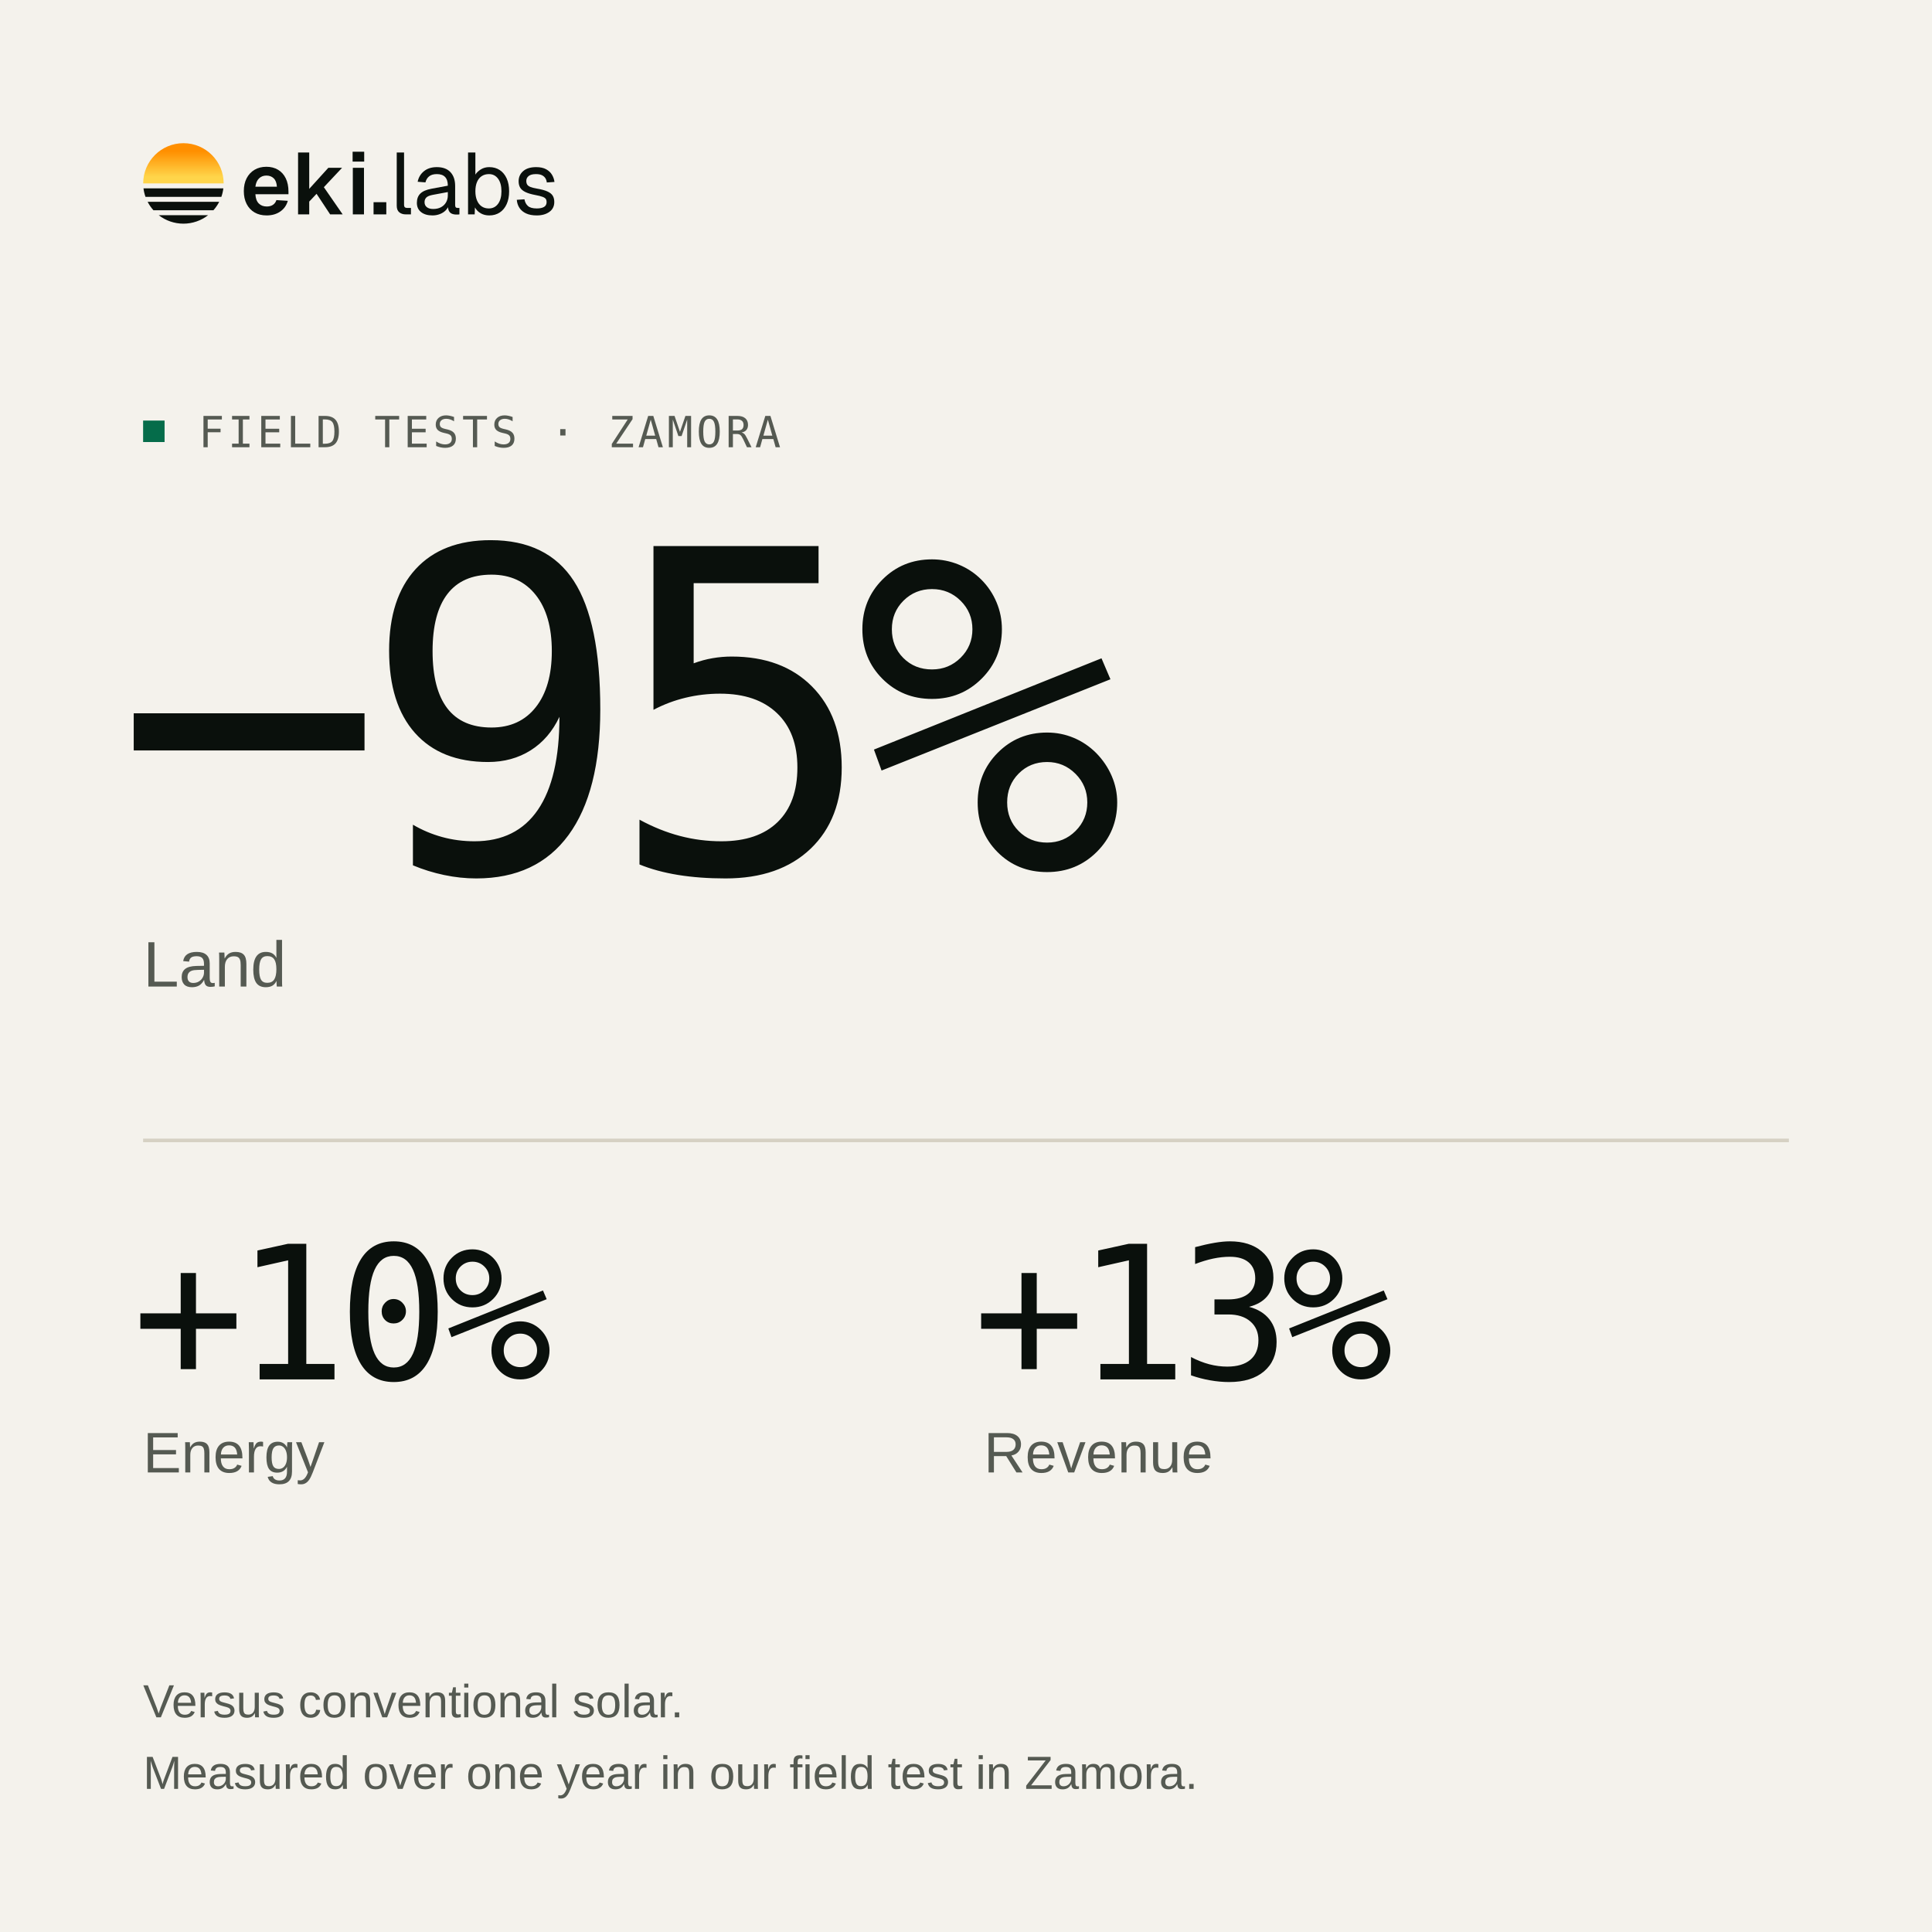
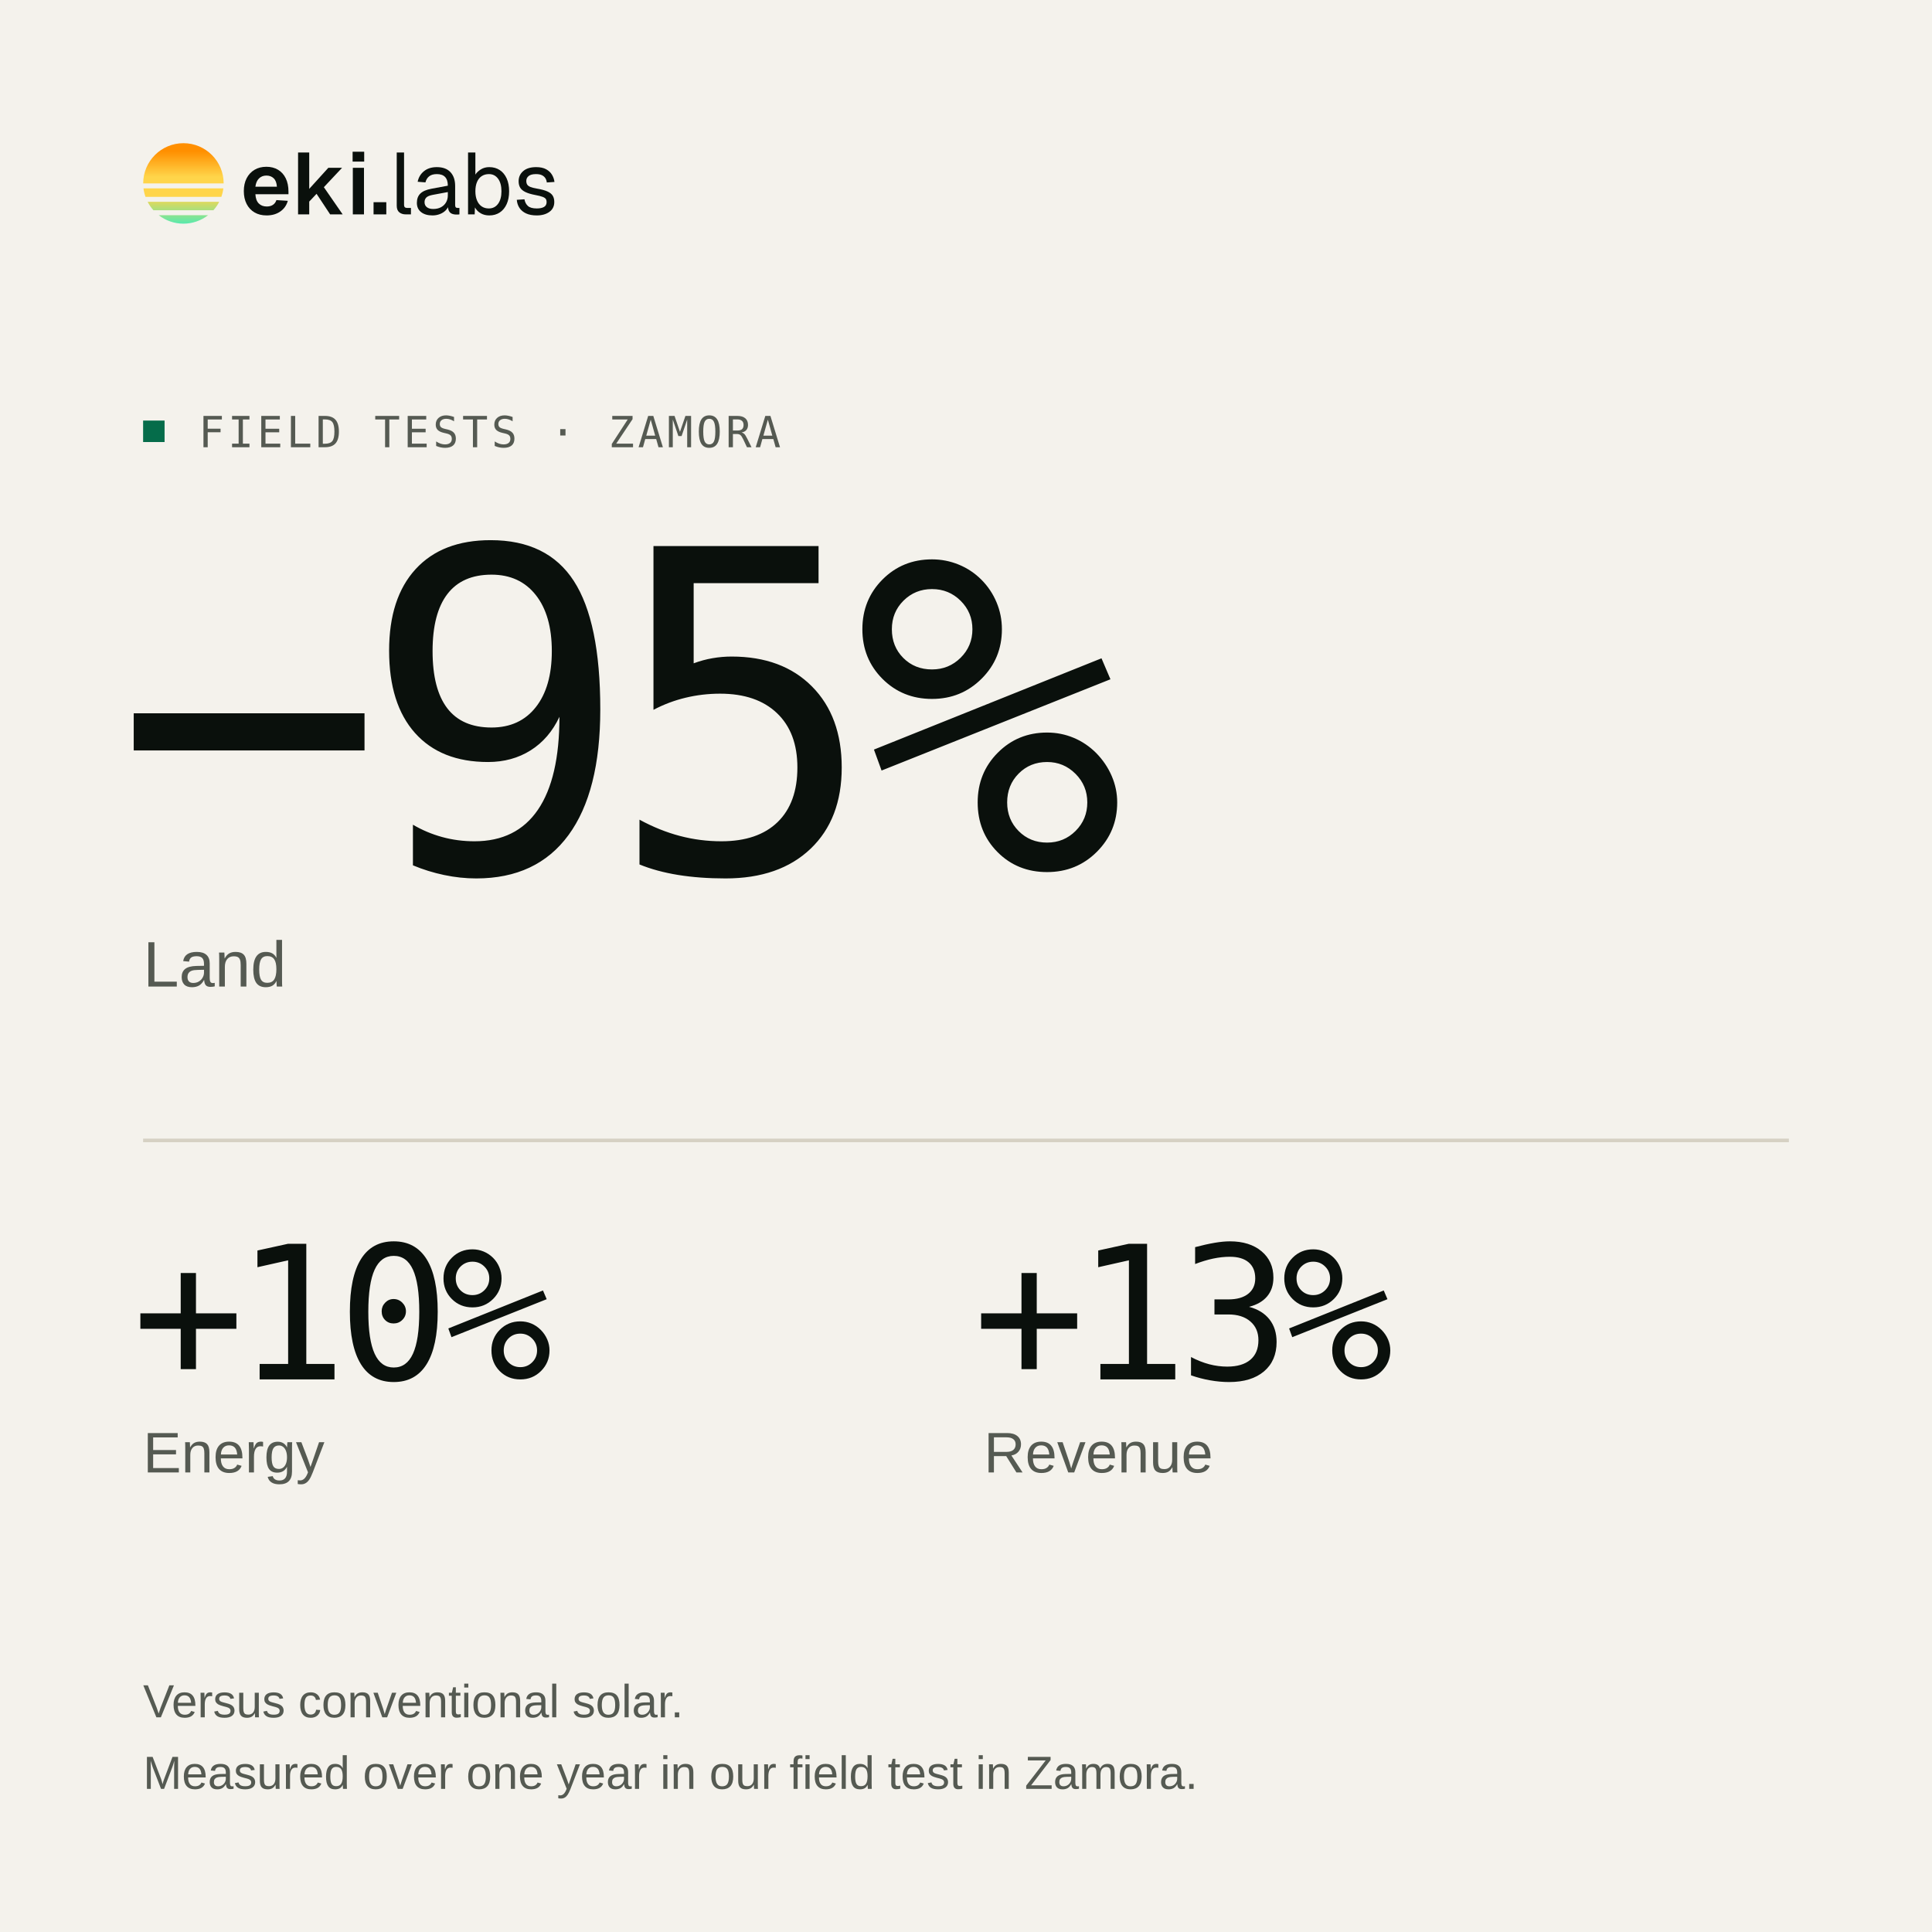
<svg xmlns="http://www.w3.org/2000/svg" width="1080" height="1080" viewBox="0 0 1080 1080">
  <rect width="1080" height="1080" fill="#F4F2EC" />
  <g transform="translate(80.04 119.84) scale(0.04874)">
    <defs>
-       <linearGradient id="eki-sun" gradientUnits="userSpaceOnUse" x1="0" y1="0" x2="0" y2="100">
+       <linearGradient id="eki-sun-full" gradientUnits="userSpaceOnUse" x1="0" y1="0" x2="0" y2="100">
        <stop offset="0" stop-color="#FF8F00" />
        <stop offset="0.1" stop-color="#FF8F00" />
        <stop offset="0.42" stop-color="#FFD54A" />
-         <stop offset="1" stop-color="#FFD54A" />
+         <stop offset="0.66" stop-color="#FFD54A" />
+         <stop offset="1" stop-color="#58E9AE" />
      </linearGradient>
    </defs>
    <g transform="translate(0 -816.5) scale(9.23)">
-       <path d="M0 50A50 50 0 0 1 100 50Z" fill="url(#eki-sun)" />
-       <path d="M0.38 56.14L99.62 56.14A50 50 0 0 1 97.14 66.67L2.86 66.67A50 50 0 0 1 0.38 56.14Z" fill="#0A100C" />
-       <path d="M5.51 72.81L94.49 72.81A50 50 0 0 1 87.27 83.33L12.73 83.33A50 50 0 0 1 5.51 72.81Z" fill="#0A100C" />
-       <path d="M19.31 89.47L80.69 89.47A50 50 0 0 1 50.00 100.00L50.00 100.00A50 50 0 0 1 19.31 89.47Z" fill="#0A100C" />
+       <path d="M0 50A50 50 0 0 1 100 50Z" fill="url(#eki-sun-full)" />
+       <path d="M0.38 56.14L99.62 56.14A50 50 0 0 1 97.14 66.67L2.86 66.67A50 50 0 0 1 0.38 56.14Z" fill="url(#eki-sun-full)" />
+       <path d="M5.51 72.81L94.49 72.81A50 50 0 0 1 87.27 83.33L12.73 83.33A50 50 0 0 1 5.51 72.81Z" fill="url(#eki-sun-full)" />
+       <path d="M19.31 89.47L80.69 89.47A50 50 0 0 1 50.00 100.00L50.00 100.00A50 50 0 0 1 19.31 89.47Z" fill="url(#eki-sun-full)" />
    </g>
    <g transform="translate(1115 0)">
      <path d="M300.6 12Q220.8 12 162.1 -22.4Q103.4 -56.8 71.3 -119.7Q39.2 -182.6 39.2 -267Q39.2 -351.4 71.3 -413.8Q103.4 -476.2 161.5 -511.1Q219.6 -546 298.2 -546Q374.4 -546 431.6 -511.9Q488.8 -477.8 520.1 -413.8Q551.4 -349.8 551.4 -260V-231.4H172Q175.8 -160.8 210.3 -125.6Q244.8 -90.4 302.2 -90.4Q345 -90.4 373.3 -109.5Q401.6 -128.6 413 -163.8L543.8 -155.6Q522.4 -78.2 457.7 -33.1Q393 12 300.6 12ZM172 -317.4H418.6Q414.6 -382.4 381.9 -413.8Q349.2 -445.2 298.2 -445.2Q246.8 -445.2 213.3 -412.3Q179.8 -379.4 172 -317.4Z" fill="#0A100C" />
      <path d="M661.4 0V-710H789.4V-292.6L1008.2 -534H1165.8L957.2 -311.8L1172.8 0H1029.2L873.4 -236L789.4 -146.8V0Z" fill="#0A100C" />
      <path d="M1289.4 0V-534H1417.4V0ZM1287 -605.4V-718.6H1419.8V-605.4Z" fill="#0A100C" />
      <path d="M1527.2 0V-139.8H1673.4V0Z" fill="#0A100C" />
      <path d="M1897 0Q1851 0 1822 -24Q1793 -48 1793 -100V-710H1877V-107Q1877 -91 1885.5 -82.5Q1894 -74 1910 -74H1956V0Z" fill="#0A100C" />
      <path d="M2203 12Q2121 12 2072.5 -26Q2024 -64 2024 -132Q2024 -200 2064 -239Q2104 -278 2191 -294L2379 -329Q2379 -396 2347.5 -429Q2316 -462 2253 -462Q2198 -462 2166 -437.5Q2134 -413 2122 -367L2033 -374Q2048 -449 2105.5 -495.5Q2163 -542 2253 -542Q2355 -542 2409 -484.5Q2463 -427 2463 -326V-107Q2463 -89 2469.5 -81.5Q2476 -74 2491 -74H2512V0Q2508 1 2499 1.5Q2490 2 2480 2Q2444 2 2421.5 -9.5Q2399 -21 2389 -45.5Q2379 -70 2379 -110L2389 -108Q2382 -74 2355 -46.5Q2328 -19 2288 -3.5Q2248 12 2203 12ZM2211 -62Q2264 -62 2301.5 -82.5Q2339 -103 2359 -138.5Q2379 -174 2379 -218V-256L2207 -224Q2153 -214 2132.5 -193.5Q2112 -173 2112 -140Q2112 -103 2138.5 -82.5Q2165 -62 2211 -62Z" fill="#0A100C" />
      <path d="M2854 12Q2799 12 2756 -12.5Q2713 -37 2690 -80L2687 0H2611V-710H2695V-456Q2715 -489 2757 -515.5Q2799 -542 2854 -542Q2924 -542 2975 -508Q3026 -474 3054 -412Q3082 -350 3082 -265Q3082 -180 3054 -118Q3026 -56 2975 -22Q2924 12 2854 12ZM2849 -68Q2916 -68 2955 -121Q2994 -174 2994 -265Q2994 -357 2955 -409.5Q2916 -462 2851 -462Q2802 -462 2767 -438.5Q2732 -415 2713.5 -371Q2695 -327 2695 -265Q2695 -205 2713.5 -160.5Q2732 -116 2766.5 -92Q2801 -68 2849 -68Z" fill="#0A100C" />
      <path d="M3399 12Q3326 12 3276.5 -11Q3227 -34 3200.5 -74.5Q3174 -115 3170 -167L3258 -173Q3266 -125 3297.5 -96.5Q3329 -68 3399 -68Q3453 -68 3482.5 -85.5Q3512 -103 3512 -142Q3512 -163 3502.5 -177Q3493 -191 3465 -201.5Q3437 -212 3383 -222Q3309 -236 3267 -257Q3225 -278 3208 -308Q3191 -338 3191 -380Q3191 -451 3243.5 -496.5Q3296 -542 3392 -542Q3462 -542 3506.5 -517.5Q3551 -493 3574 -454Q3597 -415 3602 -372L3514 -366Q3512 -391 3499 -413Q3486 -435 3460 -448.5Q3434 -462 3390 -462Q3333 -462 3306 -440Q3279 -418 3279 -384Q3279 -358 3289.5 -341.5Q3300 -325 3326.5 -314.5Q3353 -304 3399 -296Q3477 -283 3521 -263Q3565 -243 3582.5 -213.5Q3600 -184 3600 -142Q3600 -69 3543.5 -28.5Q3487 12 3399 12Z" fill="#0A100C" />
    </g>
  </g>
  <rect x="80" y="235.1" width="12" height="12" fill="#056C4A" />
  <text x="111" y="250" font-family="'Geist Mono', Menlo, monospace" font-size="24" font-weight="500" fill="#555A52" text-anchor="start" letter-spacing="1.92">FIELD TESTS · ZAMORA</text>
  <text x="64" y="487.5" font-family="'Geist Mono', Menlo, monospace" font-size="250" font-weight="400" fill="#0A100C" text-anchor="start" letter-spacing="-12.50">−95%</text>
  <text x="80" y="551.5" font-family="'Work Sans', Arial, sans-serif" font-size="36" font-weight="400" fill="#555A52" text-anchor="start">Land</text>
  <rect x="80" y="636.5" width="920" height="2" fill="#D6D1C3" />
  <text x="74" y="771.1" font-family="'Geist Mono', Menlo, monospace" font-size="104" font-weight="400" fill="#0A100C" text-anchor="start" letter-spacing="-5.20">+10%</text>
  <text x="80" y="823.1" font-family="'Work Sans', Arial, sans-serif" font-size="32" font-weight="400" fill="#555A52" text-anchor="start">Energy</text>
  <text x="544" y="771.1" font-family="'Geist Mono', Menlo, monospace" font-size="104" font-weight="400" fill="#0A100C" text-anchor="start" letter-spacing="-5.20">+13%</text>
  <text x="550" y="823.1" font-family="'Work Sans', Arial, sans-serif" font-size="32" font-weight="400" fill="#555A52" text-anchor="start">Revenue</text>
  <text x="80" y="960" font-family="'Work Sans', Arial, sans-serif" font-size="26" font-weight="400" fill="#555A52" text-anchor="start">Versus conventional solar.</text>
  <text x="80" y="1000" font-family="'Work Sans', Arial, sans-serif" font-size="26" font-weight="400" fill="#555A52" text-anchor="start">Measured over one year in our field test in Zamora.</text>
</svg>
